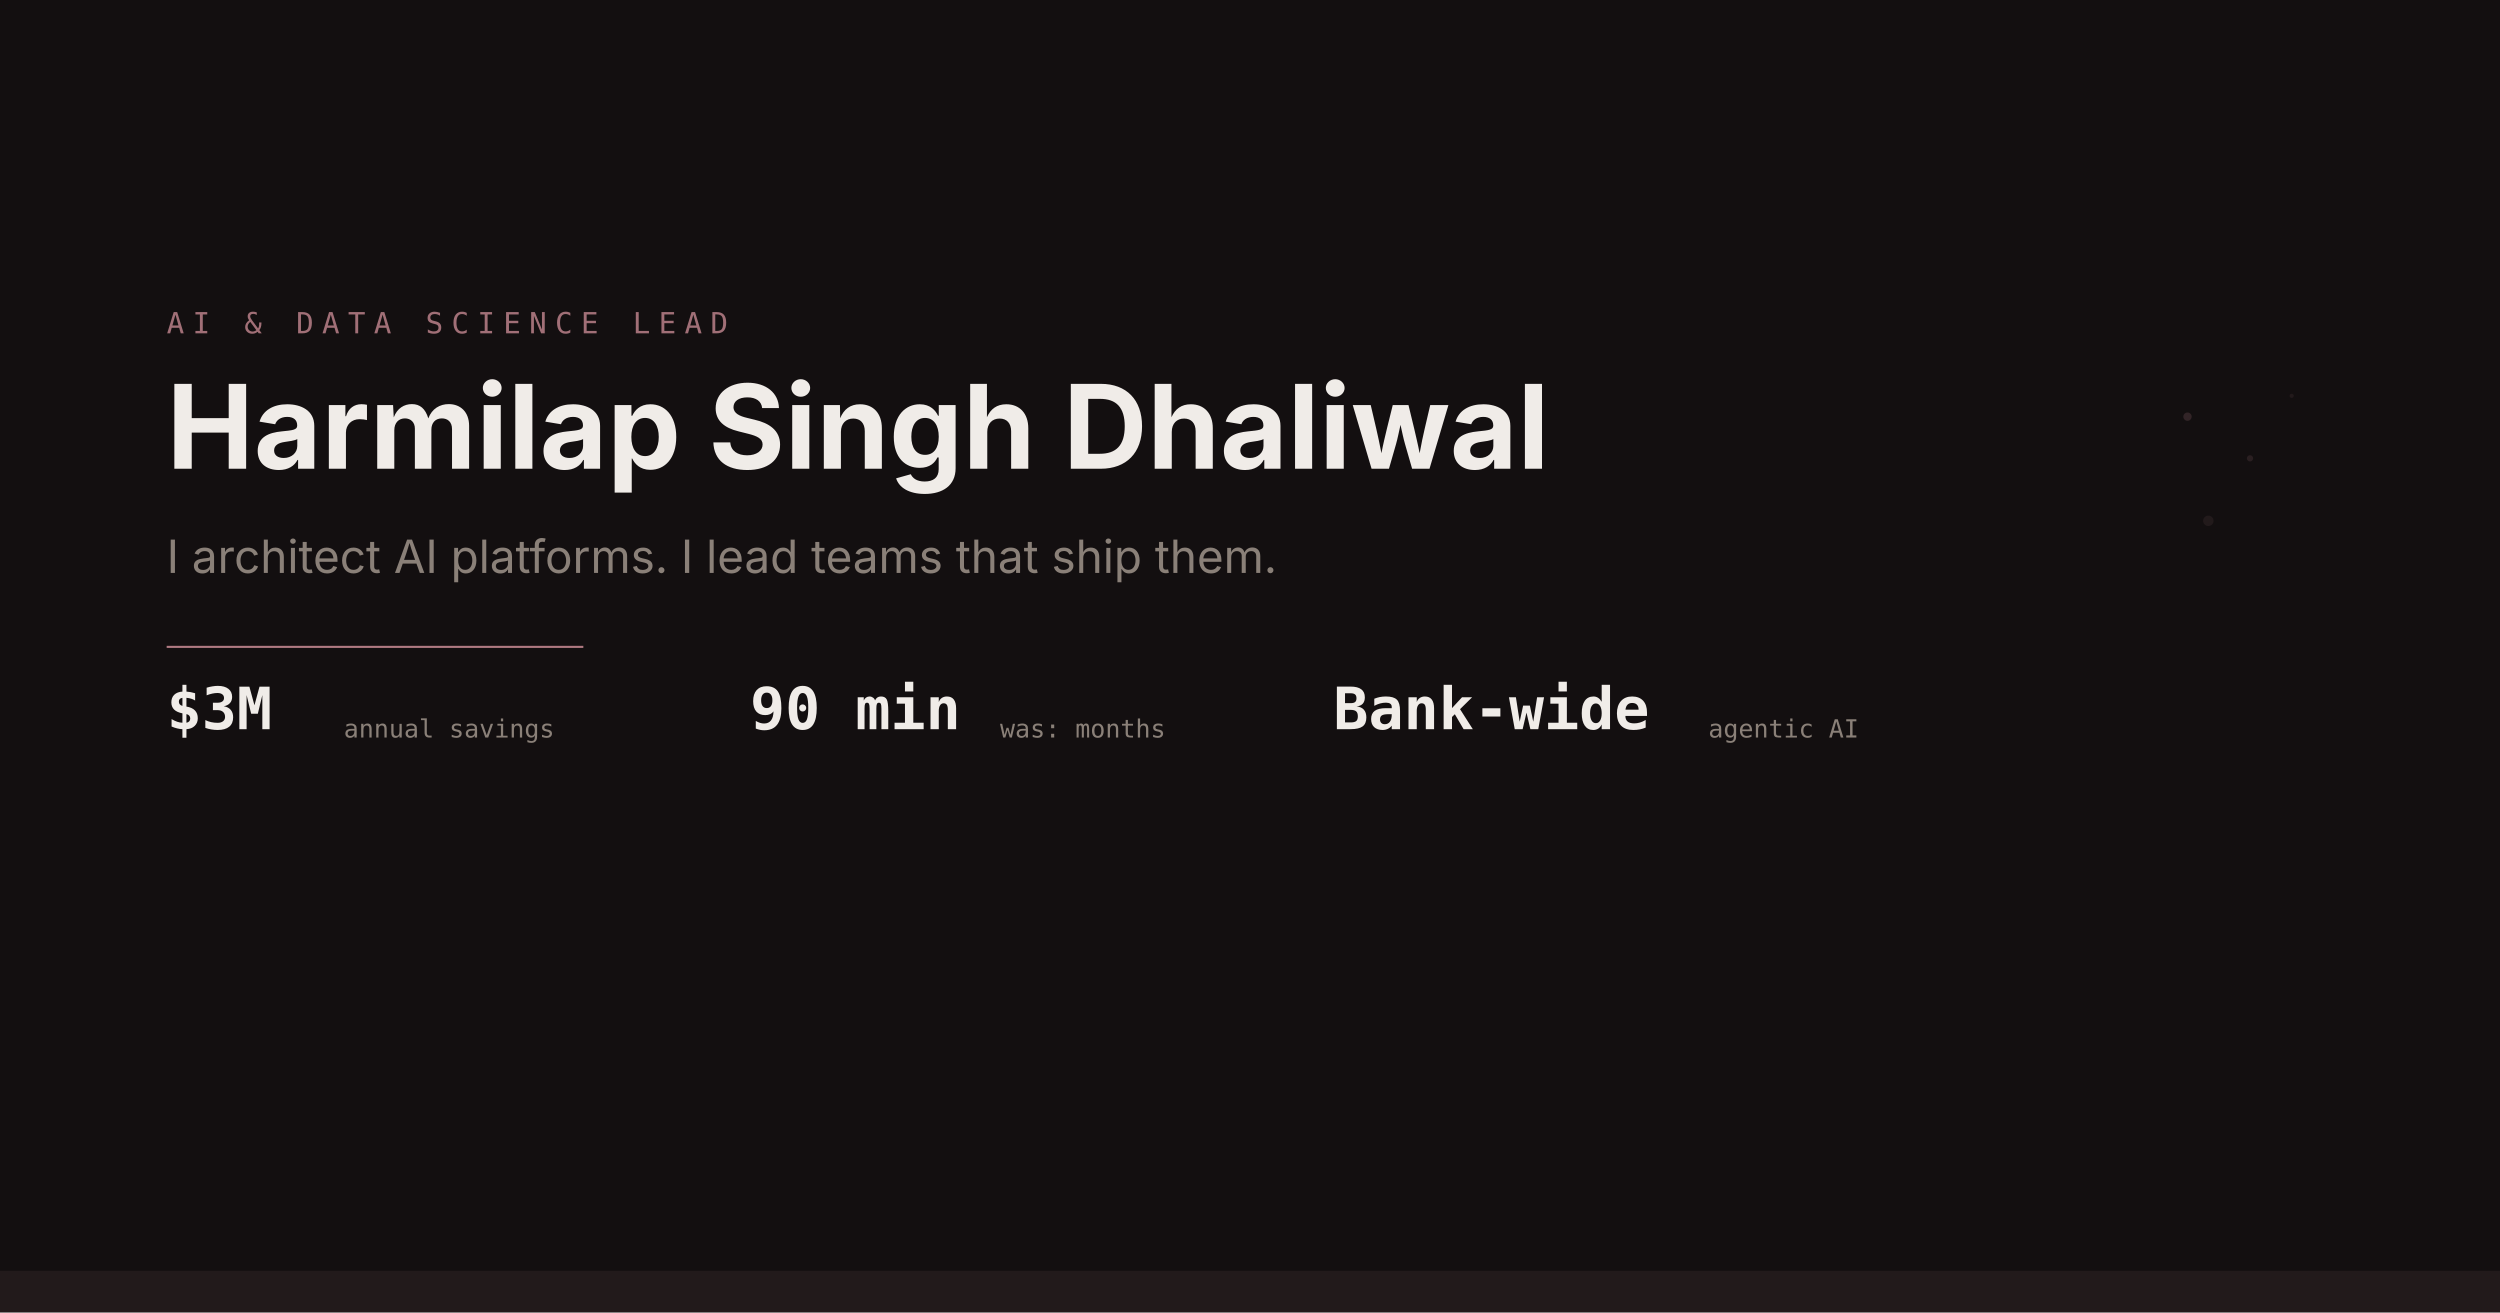
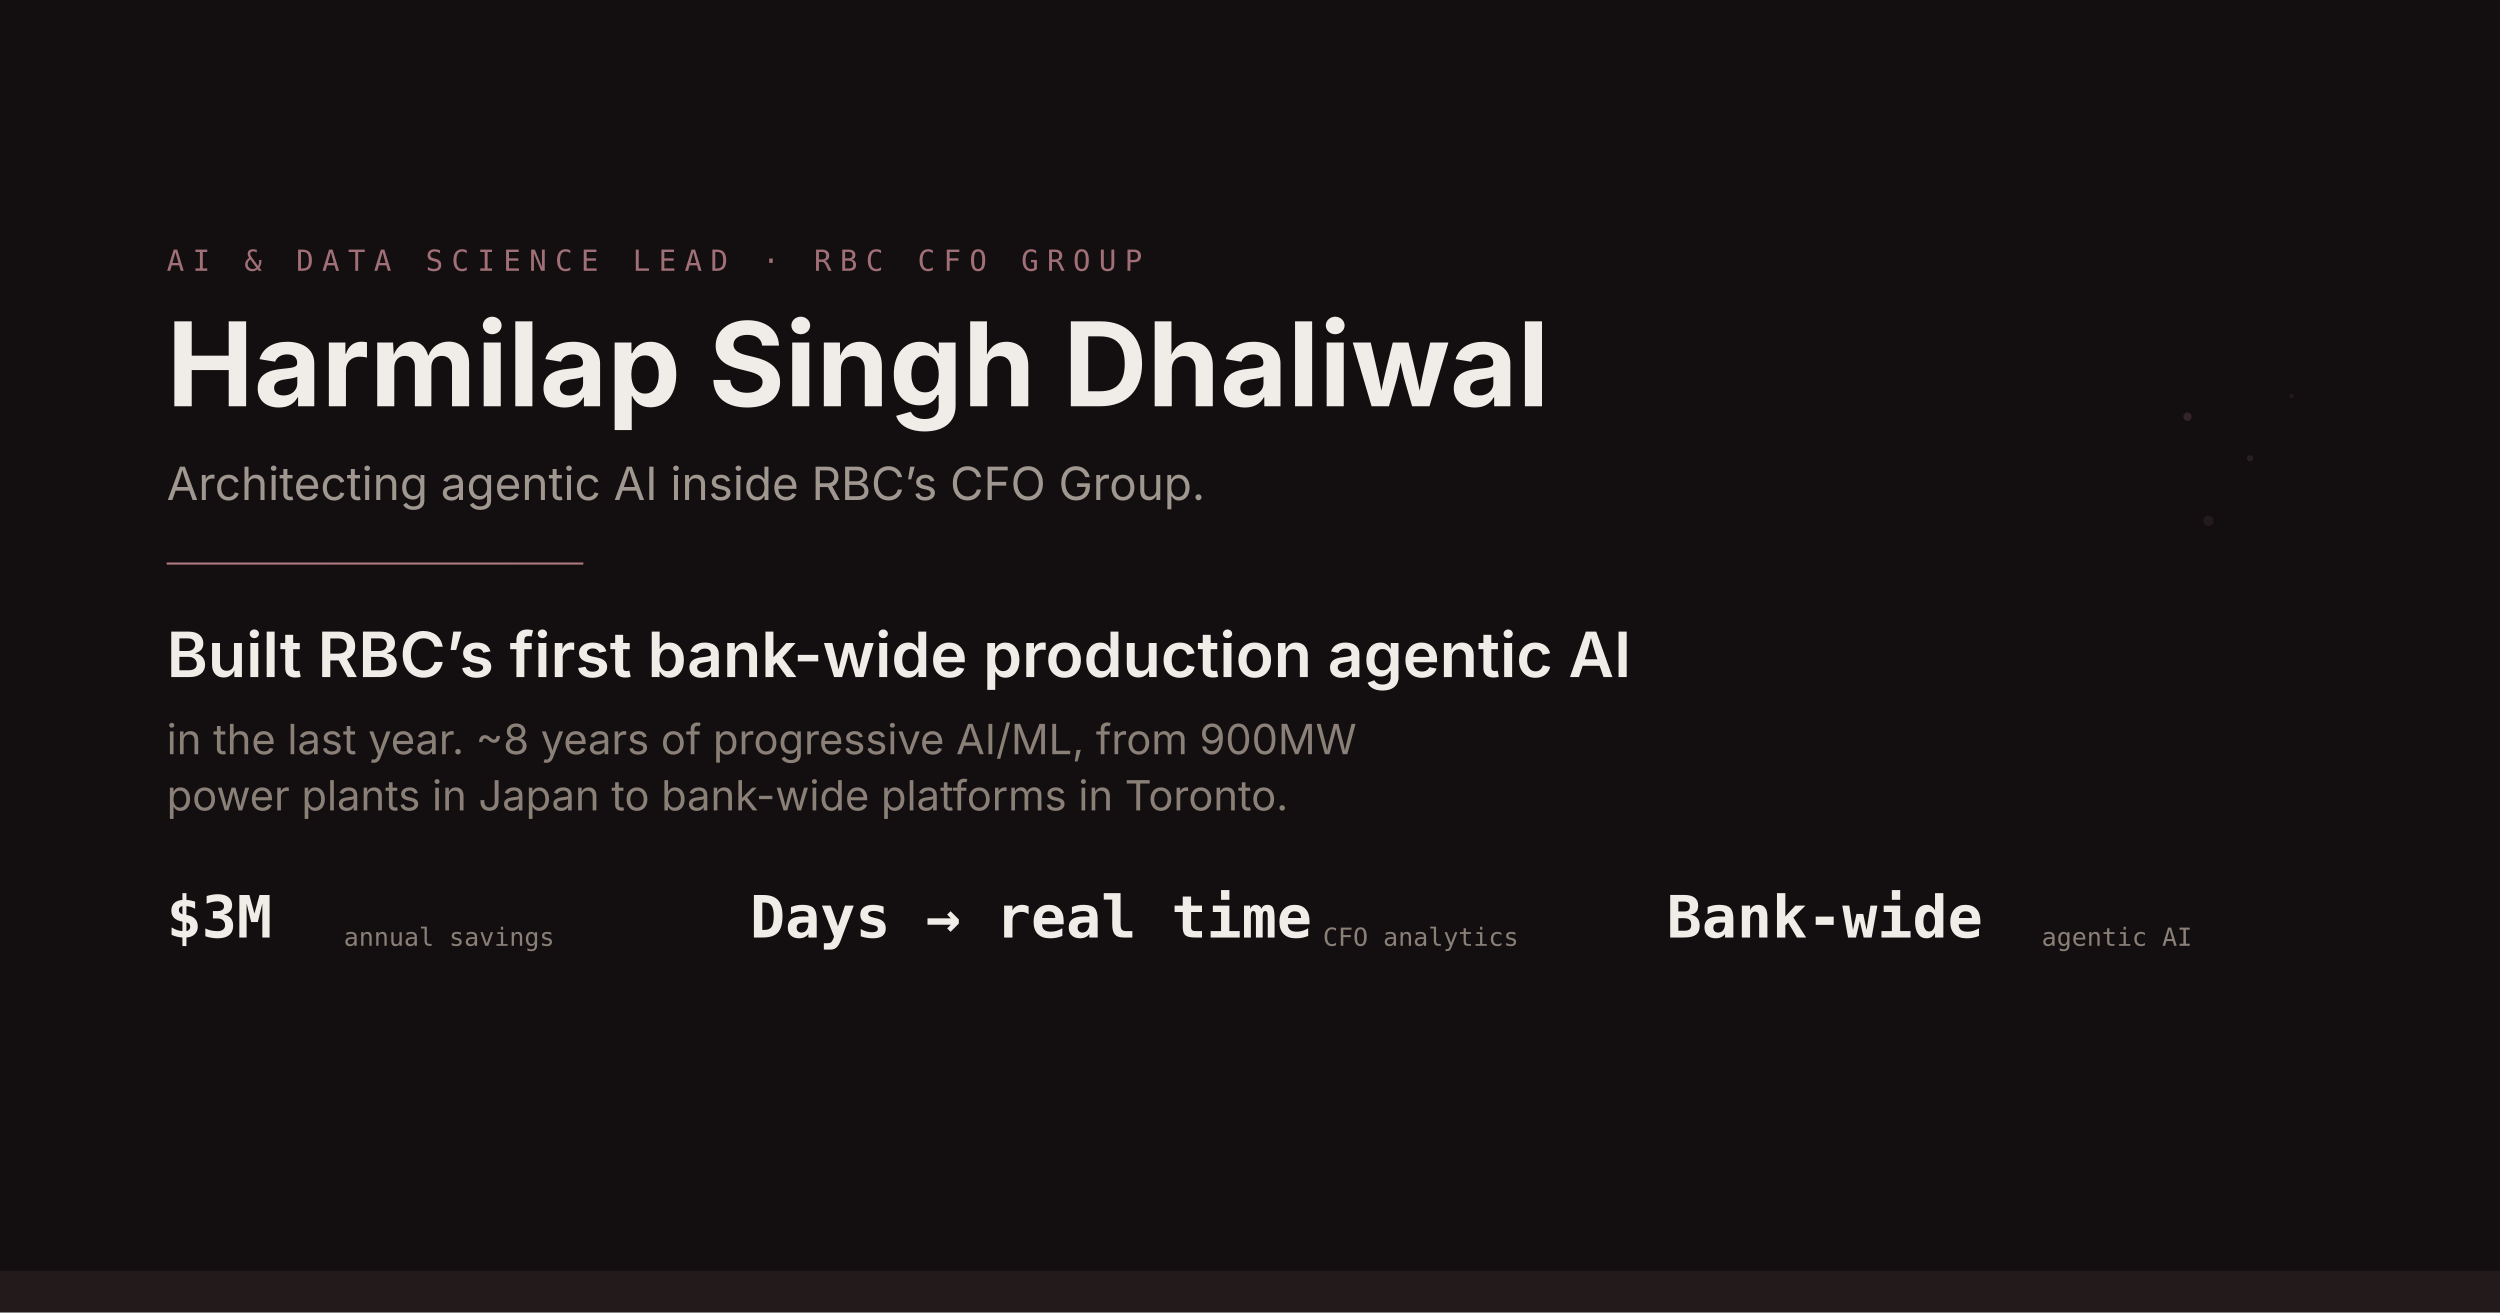
<svg xmlns="http://www.w3.org/2000/svg" width="1200" height="630" viewBox="0 0 1200 630" fill="none">
  <rect width="1200" height="630" fill="#0c0a0a" />
  <rect width="1200" height="630" fill="url(#grad)" opacity="0.3" />
  <defs>
    <linearGradient id="grad" x1="0" y1="0" x2="1200" y2="630">
      <stop offset="0%" stop-color="#b07a82" stop-opacity="0.15" />
      <stop offset="100%" stop-color="#0c0a0a" stop-opacity="0" />
    </linearGradient>
    <linearGradient id="accent-line" x1="0" y1="0" x2="200" y2="0">
      <stop offset="0%" stop-color="#b07a82" />
      <stop offset="100%" stop-color="#b07a82" stop-opacity="0" />
    </linearGradient>
  </defs>
-   <g transform="translate(80, 160)">
+   <g transform="translate(80, 130)">
    <text font-family="monospace" font-size="14" letter-spacing="4" fill="#b07a82" opacity="0.9">
-       AI &amp; DATA SCIENCE LEAD
+       AI &amp; DATA SCIENCE LEAD · RBC CFO GROUP
    </text>
    <text y="65" font-family="system-ui, -apple-system, sans-serif" font-size="56" font-weight="700" fill="#f0ece8">
      Harmilap Singh Dhaliwal
    </text>
-     <text y="115" font-family="system-ui, -apple-system, sans-serif" font-size="22" fill="#8a8078">
-       I architect AI platforms. I lead teams that ship them.
+     <text y="110" font-family="system-ui, -apple-system, sans-serif" font-size="22" fill="#a09890">
+       Architecting agentic AI inside RBC’s CFO Group.
    </text>
-     <rect y="150" width="200" height="1" fill="url(#accent-line)" />
-     <g transform="translate(0, 190)">
+     <rect y="140" width="200" height="1" fill="url(#accent-line)" />
+     <text y="195" font-family="system-ui, -apple-system, sans-serif" font-size="30" font-weight="600" fill="#f0ece8">
+       Built RBC’s first bank-wide production agentic AI
+     </text>
+     <text y="232" font-family="system-ui, -apple-system, sans-serif" font-size="20" fill="#8a8078">
+       in the last year. ~8 years of progressive AI/ML, from 900MW
+     </text>
+     <text y="259" font-family="system-ui, -apple-system, sans-serif" font-size="20" fill="#8a8078">
+       power plants in Japan to bank-wide platforms in Toronto.
+     </text>
+     <g transform="translate(0, 320)">
      <text font-family="monospace" font-size="28" font-weight="700" fill="#f0ece8">$3M</text>
      <text x="85" font-family="monospace" font-size="12" fill="#8a8078" dy="4">annual savings</text>
-       <text x="280" font-family="monospace" font-size="28" font-weight="700" fill="#f0ece8">90 min</text>
-       <text x="400" font-family="monospace" font-size="12" fill="#8a8078" dy="4">was: months</text>
-       <text x="560" font-family="monospace" font-size="28" font-weight="700" fill="#f0ece8">Bank-wide</text>
-       <text x="740" font-family="monospace" font-size="12" fill="#8a8078" dy="4">agentic AI</text>
+       <text x="280" font-family="monospace" font-size="28" font-weight="700" fill="#f0ece8">Days → real time</text>
+       <text x="555" font-family="monospace" font-size="12" fill="#8a8078" dy="4">CFO analytics</text>
+       <text x="720" font-family="monospace" font-size="28" font-weight="700" fill="#f0ece8">Bank-wide</text>
+       <text x="900" font-family="monospace" font-size="12" fill="#8a8078" dy="4">agentic AI</text>
    </g>
  </g>
  <circle cx="1050" cy="200" r="2" fill="#b07a82" opacity="0.2" />
  <circle cx="1080" cy="220" r="1.5" fill="#b07a82" opacity="0.15" />
  <circle cx="1100" cy="190" r="1" fill="#b07a82" opacity="0.1" />
  <circle cx="1060" cy="250" r="2.5" fill="#b07a82" opacity="0.1" />
  <rect y="610" width="1200" height="20" fill="#b07a82" opacity="0.1" />
</svg>
